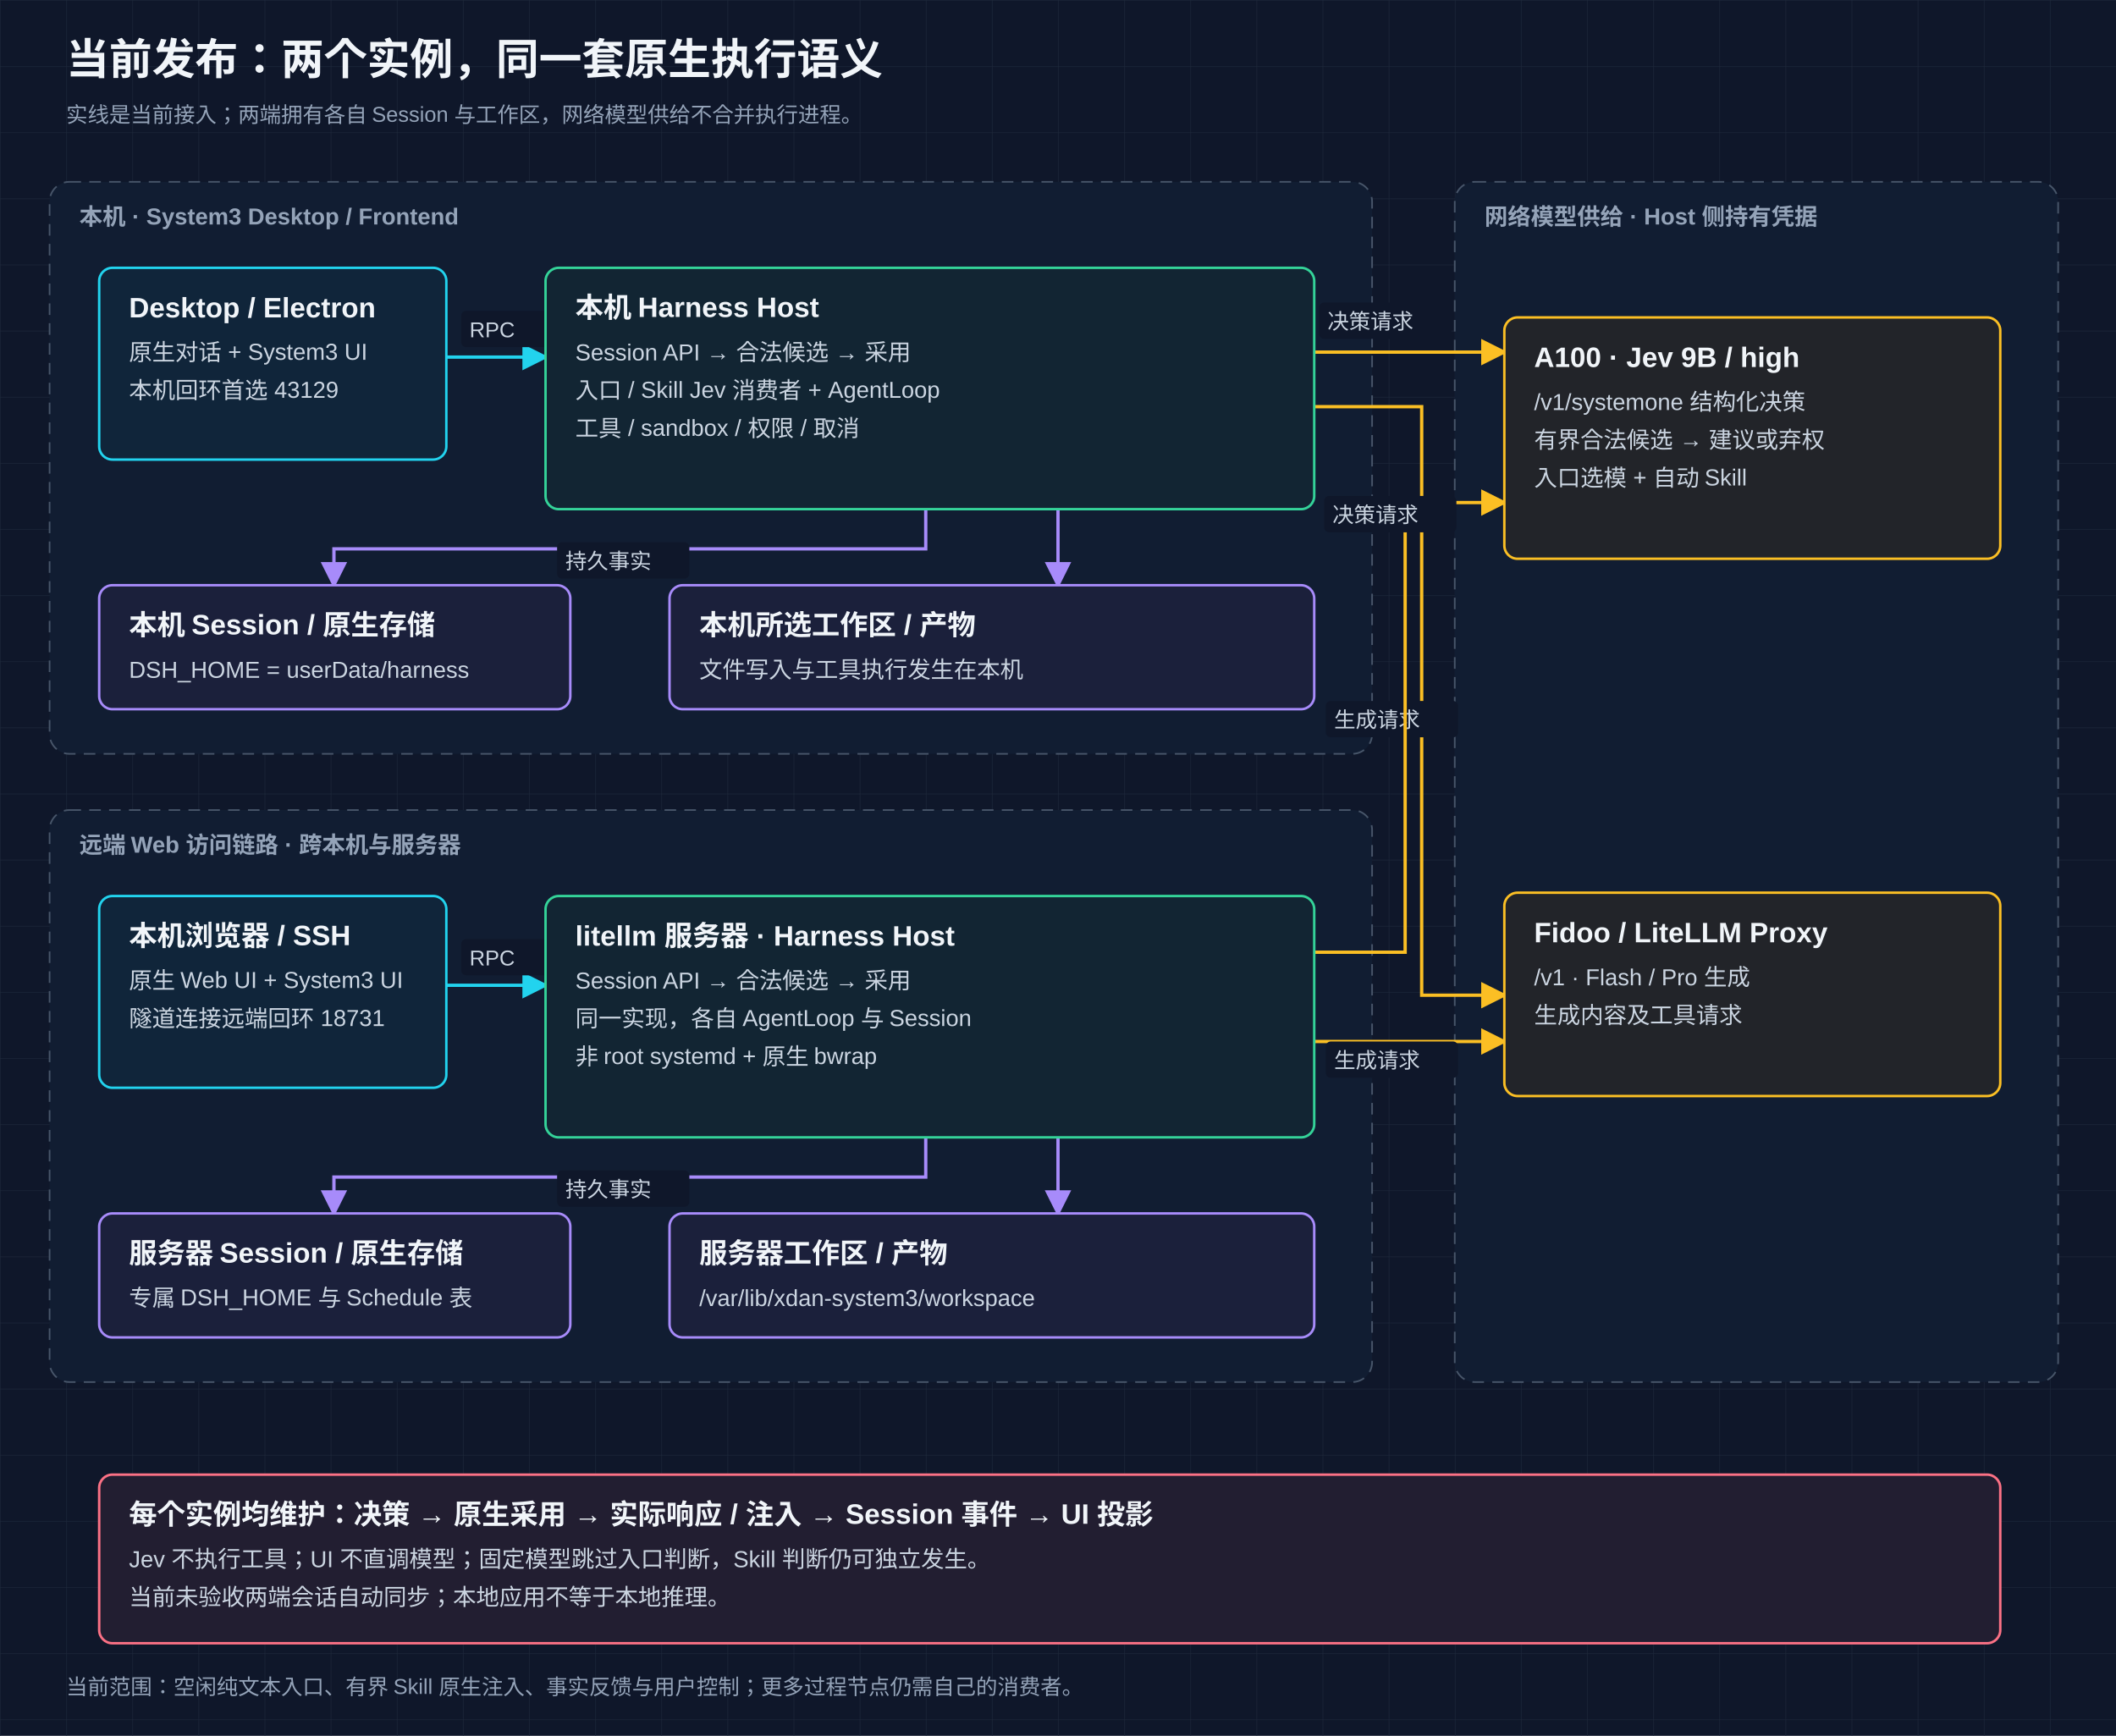
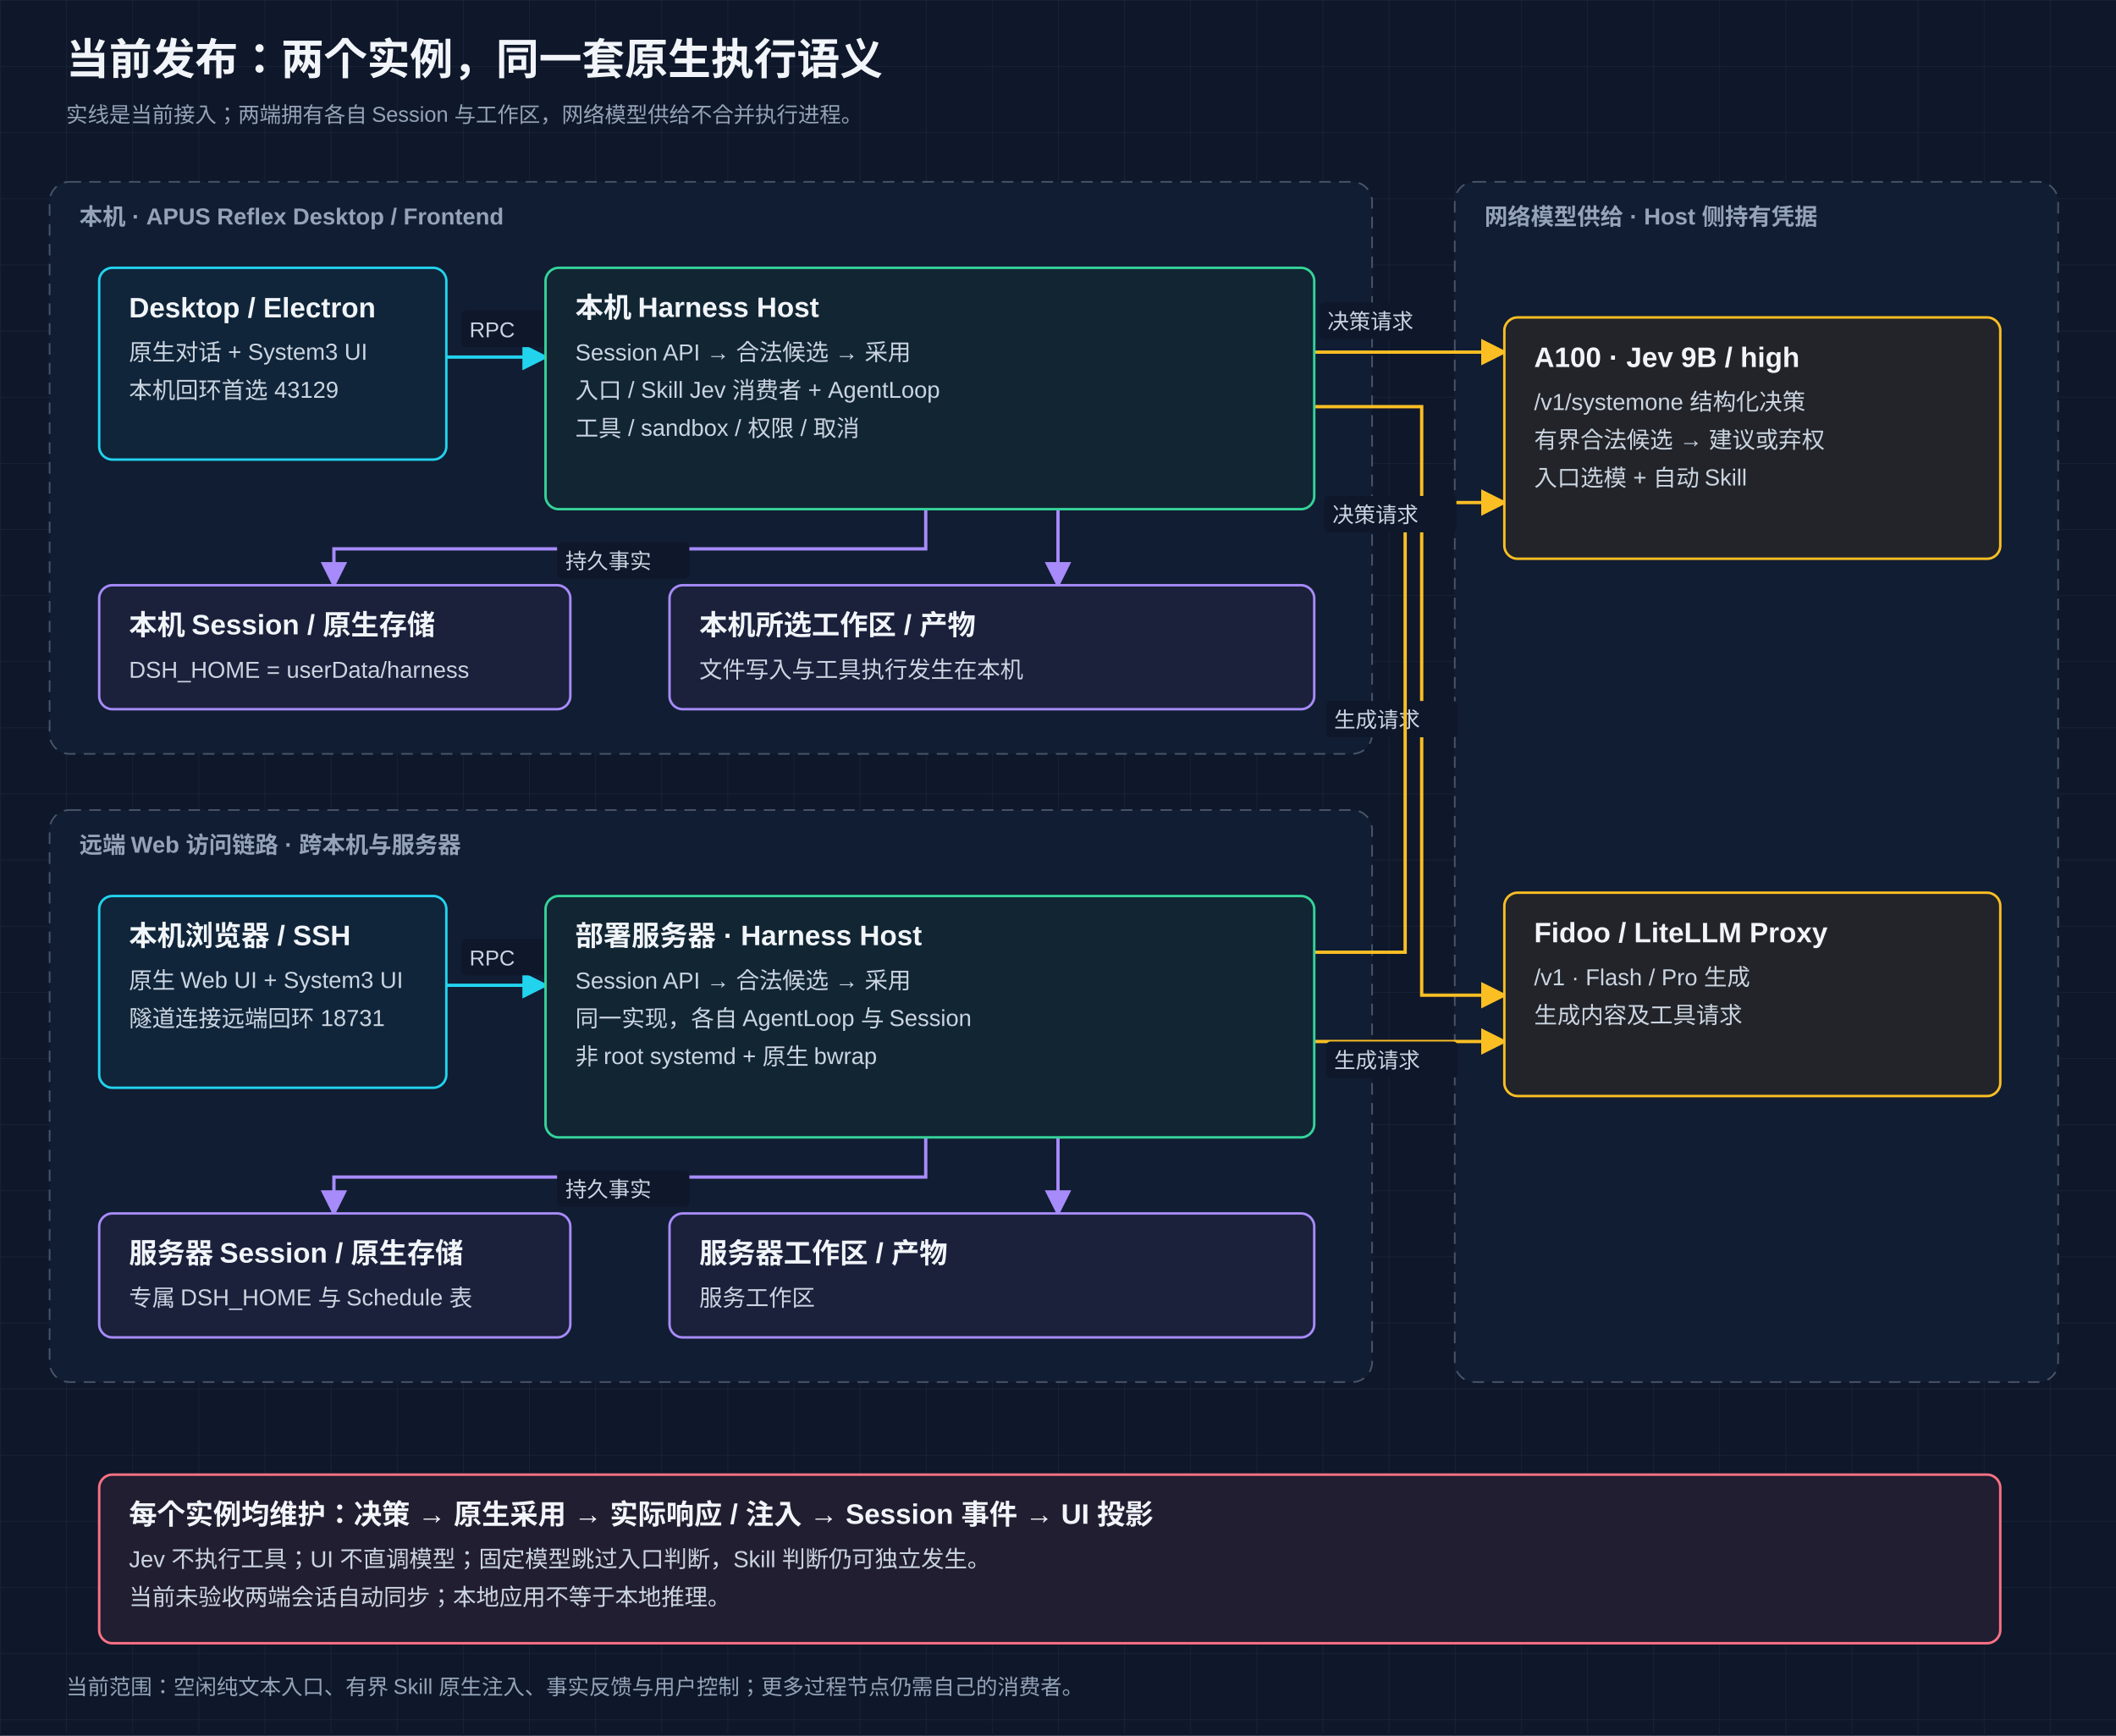
<svg xmlns="http://www.w3.org/2000/svg" viewBox="0 0 1280 1050" role="img" aria-labelledby="system3-current-title system3-current-desc">
  <style>text{font-family:"PingFang SC","Microsoft YaHei",Arial,sans-serif}.title{font-size:26px;font-weight:700;fill:#f1f5f9}.label{font-size:17px;font-weight:650;fill:#f1f5f9}.copy{font-size:14px;fill:#cbd5e1}.small{font-size:13px;fill:#94a3b8}.group-label{font-size:14px;font-weight:650;fill:#94a3b8}.edge-label{font-size:13px;fill:#cbd5e1}</style>
  <defs>
    <pattern id="grid" width="40" height="40" patternUnits="userSpaceOnUse">
      <path d="M40 0H0V40" fill="none" stroke="#1e293b" stroke-width=".6" />
    </pattern>
    <marker id="ui-arrow" markerWidth="8" markerHeight="8" refX="7" refY="4" orient="auto">
      <path d="M0 0L8 4L0 8Z" fill="#22d3ee" />
    </marker>
    <marker id="owner-arrow" markerWidth="8" markerHeight="8" refX="7" refY="4" orient="auto">
      <path d="M0 0L8 4L0 8Z" fill="#34d399" />
    </marker>
    <marker id="store-arrow" markerWidth="8" markerHeight="8" refX="7" refY="4" orient="auto">
      <path d="M0 0L8 4L0 8Z" fill="#a78bfa" />
    </marker>
    <marker id="model-arrow" markerWidth="8" markerHeight="8" refX="7" refY="4" orient="auto">
      <path d="M0 0L8 4L0 8Z" fill="#fbbf24" />
    </marker>
    <marker id="policy-arrow" markerWidth="8" markerHeight="8" refX="7" refY="4" orient="auto">
      <path d="M0 0L8 4L0 8Z" fill="#fb7185" />
    </marker>
    <marker id="future-arrow" markerWidth="8" markerHeight="8" refX="7" refY="4" orient="auto">
      <path d="M0 0L8 4L0 8Z" fill="#60a5fa" />
    </marker>
    <marker id="wire-arrow" markerWidth="8" markerHeight="8" refX="7" refY="4" orient="auto">
      <path d="M0 0L8 4L0 8Z" fill="#94a3b8" />
    </marker>
  </defs>
  <rect width="1280" height="1050" fill="#0f172a" />
  <rect width="1280" height="1050" fill="url(#grid)" />
  <rect x="30" y="110" width="800" height="346" rx="12" fill="#111d32" stroke="#475569" stroke-dasharray="7 5" />
-   <text class="group-label" x="48" y="136">本机 · System3 Desktop / Frontend</text>
+   <text class="group-label" x="48" y="136">本机 · APUS Reflex Desktop / Frontend</text>
  <rect x="30" y="490" width="800" height="346" rx="12" fill="#111d32" stroke="#475569" stroke-dasharray="7 5" />
  <text class="group-label" x="48" y="516">远端 Web 访问链路 · 跨本机与服务器</text>
  <rect x="880" y="110" width="365" height="726" rx="12" fill="#111d32" stroke="#475569" stroke-dasharray="7 5" />
  <text class="group-label" x="898" y="136">网络模型供给 · Host 侧持有凭据</text>
  <path d="M270 216H330" fill="none" stroke="#22d3ee" stroke-width="2" marker-end="url(#ui-arrow)" />
  <rect x="279" y="188" width="80" height="22" rx="3" fill="#0f172a" />
  <text class="edge-label" x="284" y="204">RPC</text>
  <path d="M270 596H330" fill="none" stroke="#22d3ee" stroke-width="2" marker-end="url(#ui-arrow)" />
  <rect x="279" y="568" width="80" height="22" rx="3" fill="#0f172a" />
  <text class="edge-label" x="284" y="584">RPC</text>
  <path d="M560 308V332H202V354" fill="none" stroke="#a78bfa" stroke-width="2" marker-end="url(#store-arrow)" />
  <rect x="337" y="328" width="80" height="22" rx="3" fill="#0f172a" />
  <text class="edge-label" x="342" y="344">持久事实</text>
  <path d="M640 308V354" fill="none" stroke="#a78bfa" stroke-width="2" marker-end="url(#store-arrow)" />
  <path d="M560 688V712H202V734" fill="none" stroke="#a78bfa" stroke-width="2" marker-end="url(#store-arrow)" />
  <rect x="337" y="708" width="80" height="22" rx="3" fill="#0f172a" />
  <text class="edge-label" x="342" y="724">持久事实</text>
  <path d="M640 688V734" fill="none" stroke="#a78bfa" stroke-width="2" marker-end="url(#store-arrow)" />
  <path d="M795 213H910" fill="none" stroke="#fbbf24" stroke-width="2" marker-end="url(#model-arrow)" />
  <rect x="798" y="183" width="80" height="22" rx="3" fill="#0f172a" />
  <text class="edge-label" x="803" y="199">决策请求</text>
  <path d="M795 246H860V602H910" fill="none" stroke="#fbbf24" stroke-width="2" marker-end="url(#model-arrow)" />
  <rect x="802" y="424" width="80" height="22" rx="3" fill="#0f172a" />
  <text class="edge-label" x="807" y="440">生成请求</text>
  <path d="M795 576H850V304H910" fill="none" stroke="#fbbf24" stroke-width="2" marker-end="url(#model-arrow)" />
  <rect x="801" y="300" width="80" height="22" rx="3" fill="#0f172a" />
  <text class="edge-label" x="806" y="316">决策请求</text>
  <path d="M795 630H910" fill="none" stroke="#fbbf24" stroke-width="2" marker-end="url(#model-arrow)" />
  <rect x="802" y="630" width="80" height="22" rx="3" fill="#0f172a" />
  <text class="edge-label" x="807" y="646">生成请求</text>
  <rect x="60" y="162" width="210" height="116" rx="8" fill="#0f172a" />
  <rect x="60" y="162" width="210" height="116" rx="8" fill="#22d3ee" fill-opacity=".08" stroke="#22d3ee" stroke-width="1.5" />
  <text class="label" x="78" y="192">Desktop / Electron</text>
  <text class="copy" x="78" y="218">原生对话 + System3 UI</text>
  <text class="copy" x="78" y="241">本机回环首选 43129</text>
  <rect x="330" y="162" width="465" height="146" rx="8" fill="#0f172a" />
  <rect x="330" y="162" width="465" height="146" rx="8" fill="#34d399" fill-opacity=".08" stroke="#34d399" stroke-width="1.5" />
  <text class="label" x="348" y="192">本机 Harness Host</text>
  <text class="copy" x="348" y="218">Session API → 合法候选 → 采用</text>
  <text class="copy" x="348" y="241">入口 / Skill Jev 消费者 + AgentLoop</text>
  <text class="copy" x="348" y="264">工具 / sandbox / 权限 / 取消</text>
  <rect x="60" y="354" width="285" height="75" rx="8" fill="#0f172a" />
  <rect x="60" y="354" width="285" height="75" rx="8" fill="#a78bfa" fill-opacity=".08" stroke="#a78bfa" stroke-width="1.5" />
  <text class="label" x="78" y="384">本机 Session / 原生存储</text>
  <text class="copy" x="78" y="410">DSH_HOME = userData/harness</text>
  <rect x="405" y="354" width="390" height="75" rx="8" fill="#0f172a" />
  <rect x="405" y="354" width="390" height="75" rx="8" fill="#a78bfa" fill-opacity=".08" stroke="#a78bfa" stroke-width="1.5" />
  <text class="label" x="423" y="384">本机所选工作区 / 产物</text>
  <text class="copy" x="423" y="410">文件写入与工具执行发生在本机</text>
  <rect x="60" y="542" width="210" height="116" rx="8" fill="#0f172a" />
  <rect x="60" y="542" width="210" height="116" rx="8" fill="#22d3ee" fill-opacity=".08" stroke="#22d3ee" stroke-width="1.5" />
  <text class="label" x="78" y="572">本机浏览器 / SSH</text>
  <text class="copy" x="78" y="598">原生 Web UI + System3 UI</text>
  <text class="copy" x="78" y="621">隧道连接远端回环 18731</text>
  <rect x="330" y="542" width="465" height="146" rx="8" fill="#0f172a" />
  <rect x="330" y="542" width="465" height="146" rx="8" fill="#34d399" fill-opacity=".08" stroke="#34d399" stroke-width="1.5" />
-   <text class="label" x="348" y="572">litellm 服务器 · Harness Host</text>
+   <text class="label" x="348" y="572">部署服务器 · Harness Host</text>
  <text class="copy" x="348" y="598">Session API → 合法候选 → 采用</text>
  <text class="copy" x="348" y="621">同一实现，各自 AgentLoop 与 Session</text>
  <text class="copy" x="348" y="644">非 root systemd + 原生 bwrap</text>
  <rect x="60" y="734" width="285" height="75" rx="8" fill="#0f172a" />
  <rect x="60" y="734" width="285" height="75" rx="8" fill="#a78bfa" fill-opacity=".08" stroke="#a78bfa" stroke-width="1.5" />
  <text class="label" x="78" y="764">服务器 Session / 原生存储</text>
  <text class="copy" x="78" y="790">专属 DSH_HOME 与 Schedule 表</text>
  <rect x="405" y="734" width="390" height="75" rx="8" fill="#0f172a" />
  <rect x="405" y="734" width="390" height="75" rx="8" fill="#a78bfa" fill-opacity=".08" stroke="#a78bfa" stroke-width="1.5" />
  <text class="label" x="423" y="764">服务器工作区 / 产物</text>
-   <text class="copy" x="423" y="790">/var/lib/xdan-system3/workspace</text>
+   <text class="copy" x="423" y="790">服务工作区</text>
  <rect x="910" y="192" width="300" height="146" rx="8" fill="#0f172a" />
  <rect x="910" y="192" width="300" height="146" rx="8" fill="#fbbf24" fill-opacity=".08" stroke="#fbbf24" stroke-width="1.5" />
  <text class="label" x="928" y="222">A100 · Jev 9B / high</text>
  <text class="copy" x="928" y="248">/v1/systemone 结构化决策</text>
  <text class="copy" x="928" y="271">有界合法候选 → 建议或弃权</text>
  <text class="copy" x="928" y="294">入口选模 + 自动 Skill</text>
  <rect x="910" y="540" width="300" height="123" rx="8" fill="#0f172a" />
  <rect x="910" y="540" width="300" height="123" rx="8" fill="#fbbf24" fill-opacity=".08" stroke="#fbbf24" stroke-width="1.5" />
  <text class="label" x="928" y="570">Fidoo / LiteLLM Proxy</text>
  <text class="copy" x="928" y="596">/v1 · Flash / Pro 生成</text>
  <text class="copy" x="928" y="619">生成内容及工具请求</text>
  <rect x="60" y="892" width="1150" height="102" rx="8" fill="#0f172a" />
  <rect x="60" y="892" width="1150" height="102" rx="8" fill="#fb7185" fill-opacity=".08" stroke="#fb7185" stroke-width="1.5" />
  <text class="label" x="78" y="922">每个实例均维护：决策 → 原生采用 → 实际响应 / 注入 → Session 事件 → UI 投影</text>
  <text class="copy" x="78" y="948">Jev 不执行工具；UI 不直调模型；固定模型跳过入口判断，Skill 判断仍可独立发生。</text>
  <text class="copy" x="78" y="971">当前未验收两端会话自动同步；本地应用不等于本地推理。</text>
  <text class="small" x="40" y="1025">当前范围：空闲纯文本入口、有界 Skill 原生注入、事实反馈与用户控制；更多过程节点仍需自己的消费者。</text>
  <text class="title" x="40" y="45">当前发布：两个实例，同一套原生执行语义</text>
  <text class="small" x="40" y="74">实线是当前接入；两端拥有各自 Session 与工作区，网络模型供给不合并执行进程。</text>
</svg>
